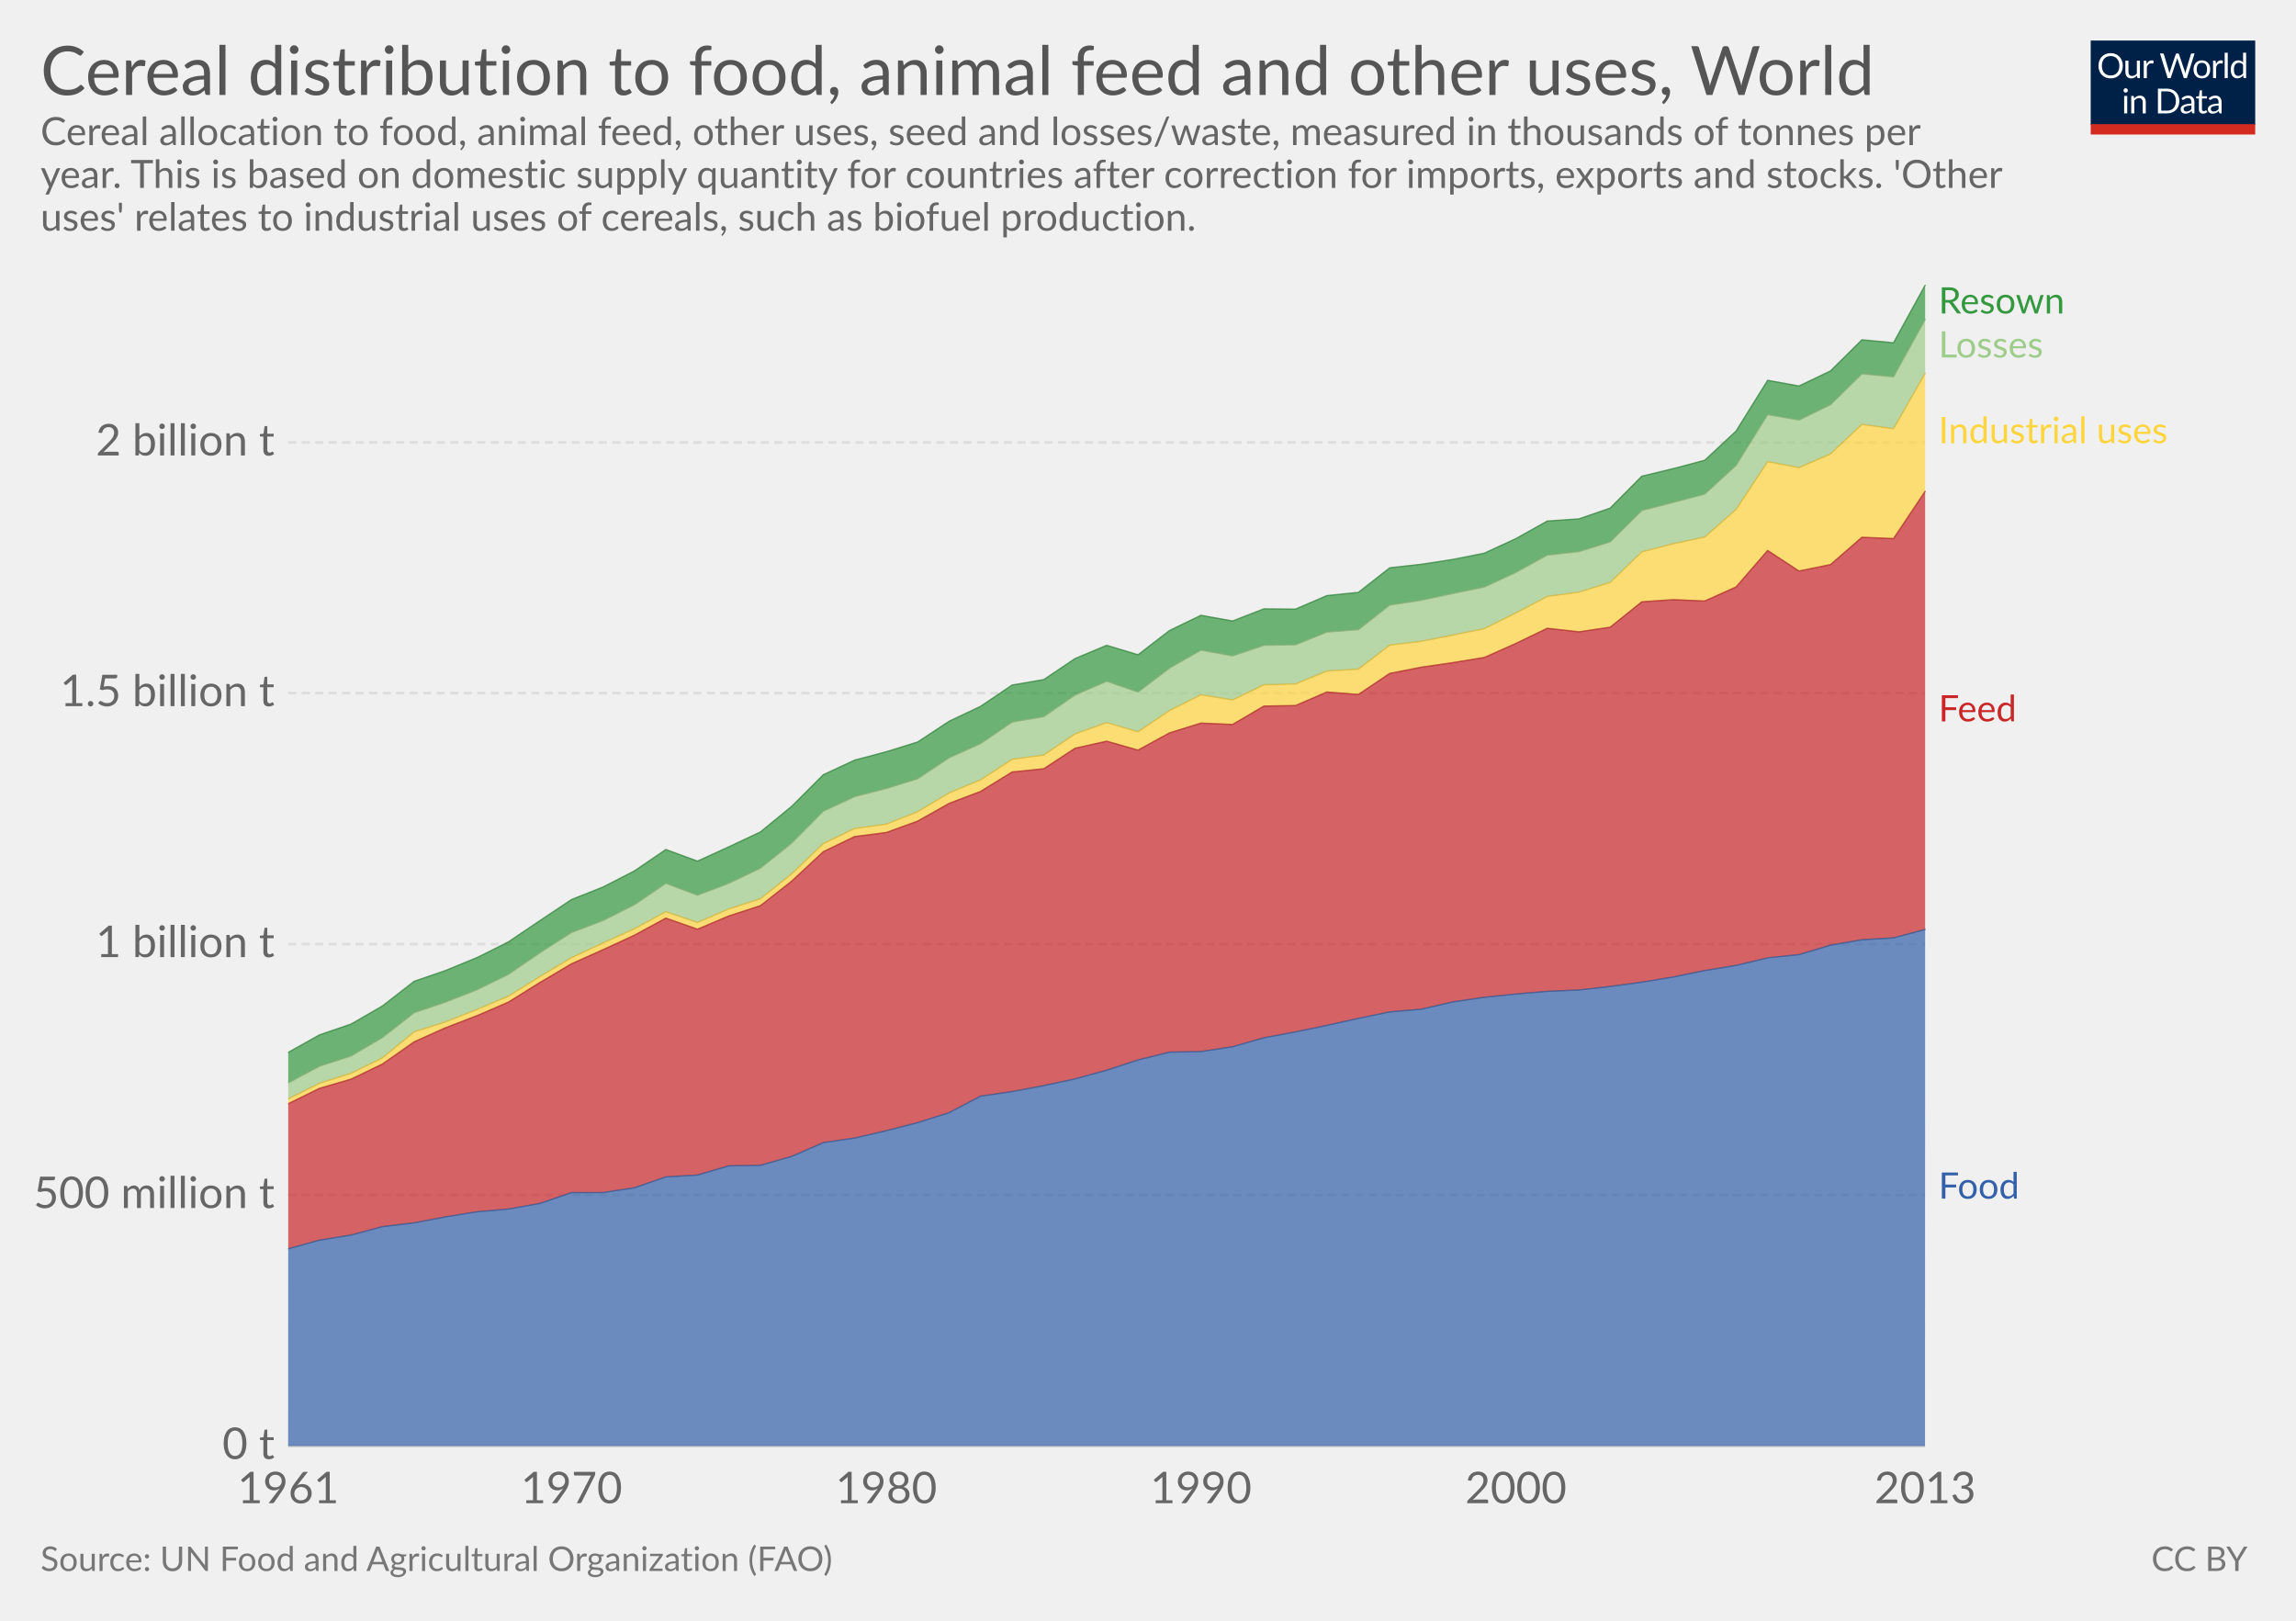
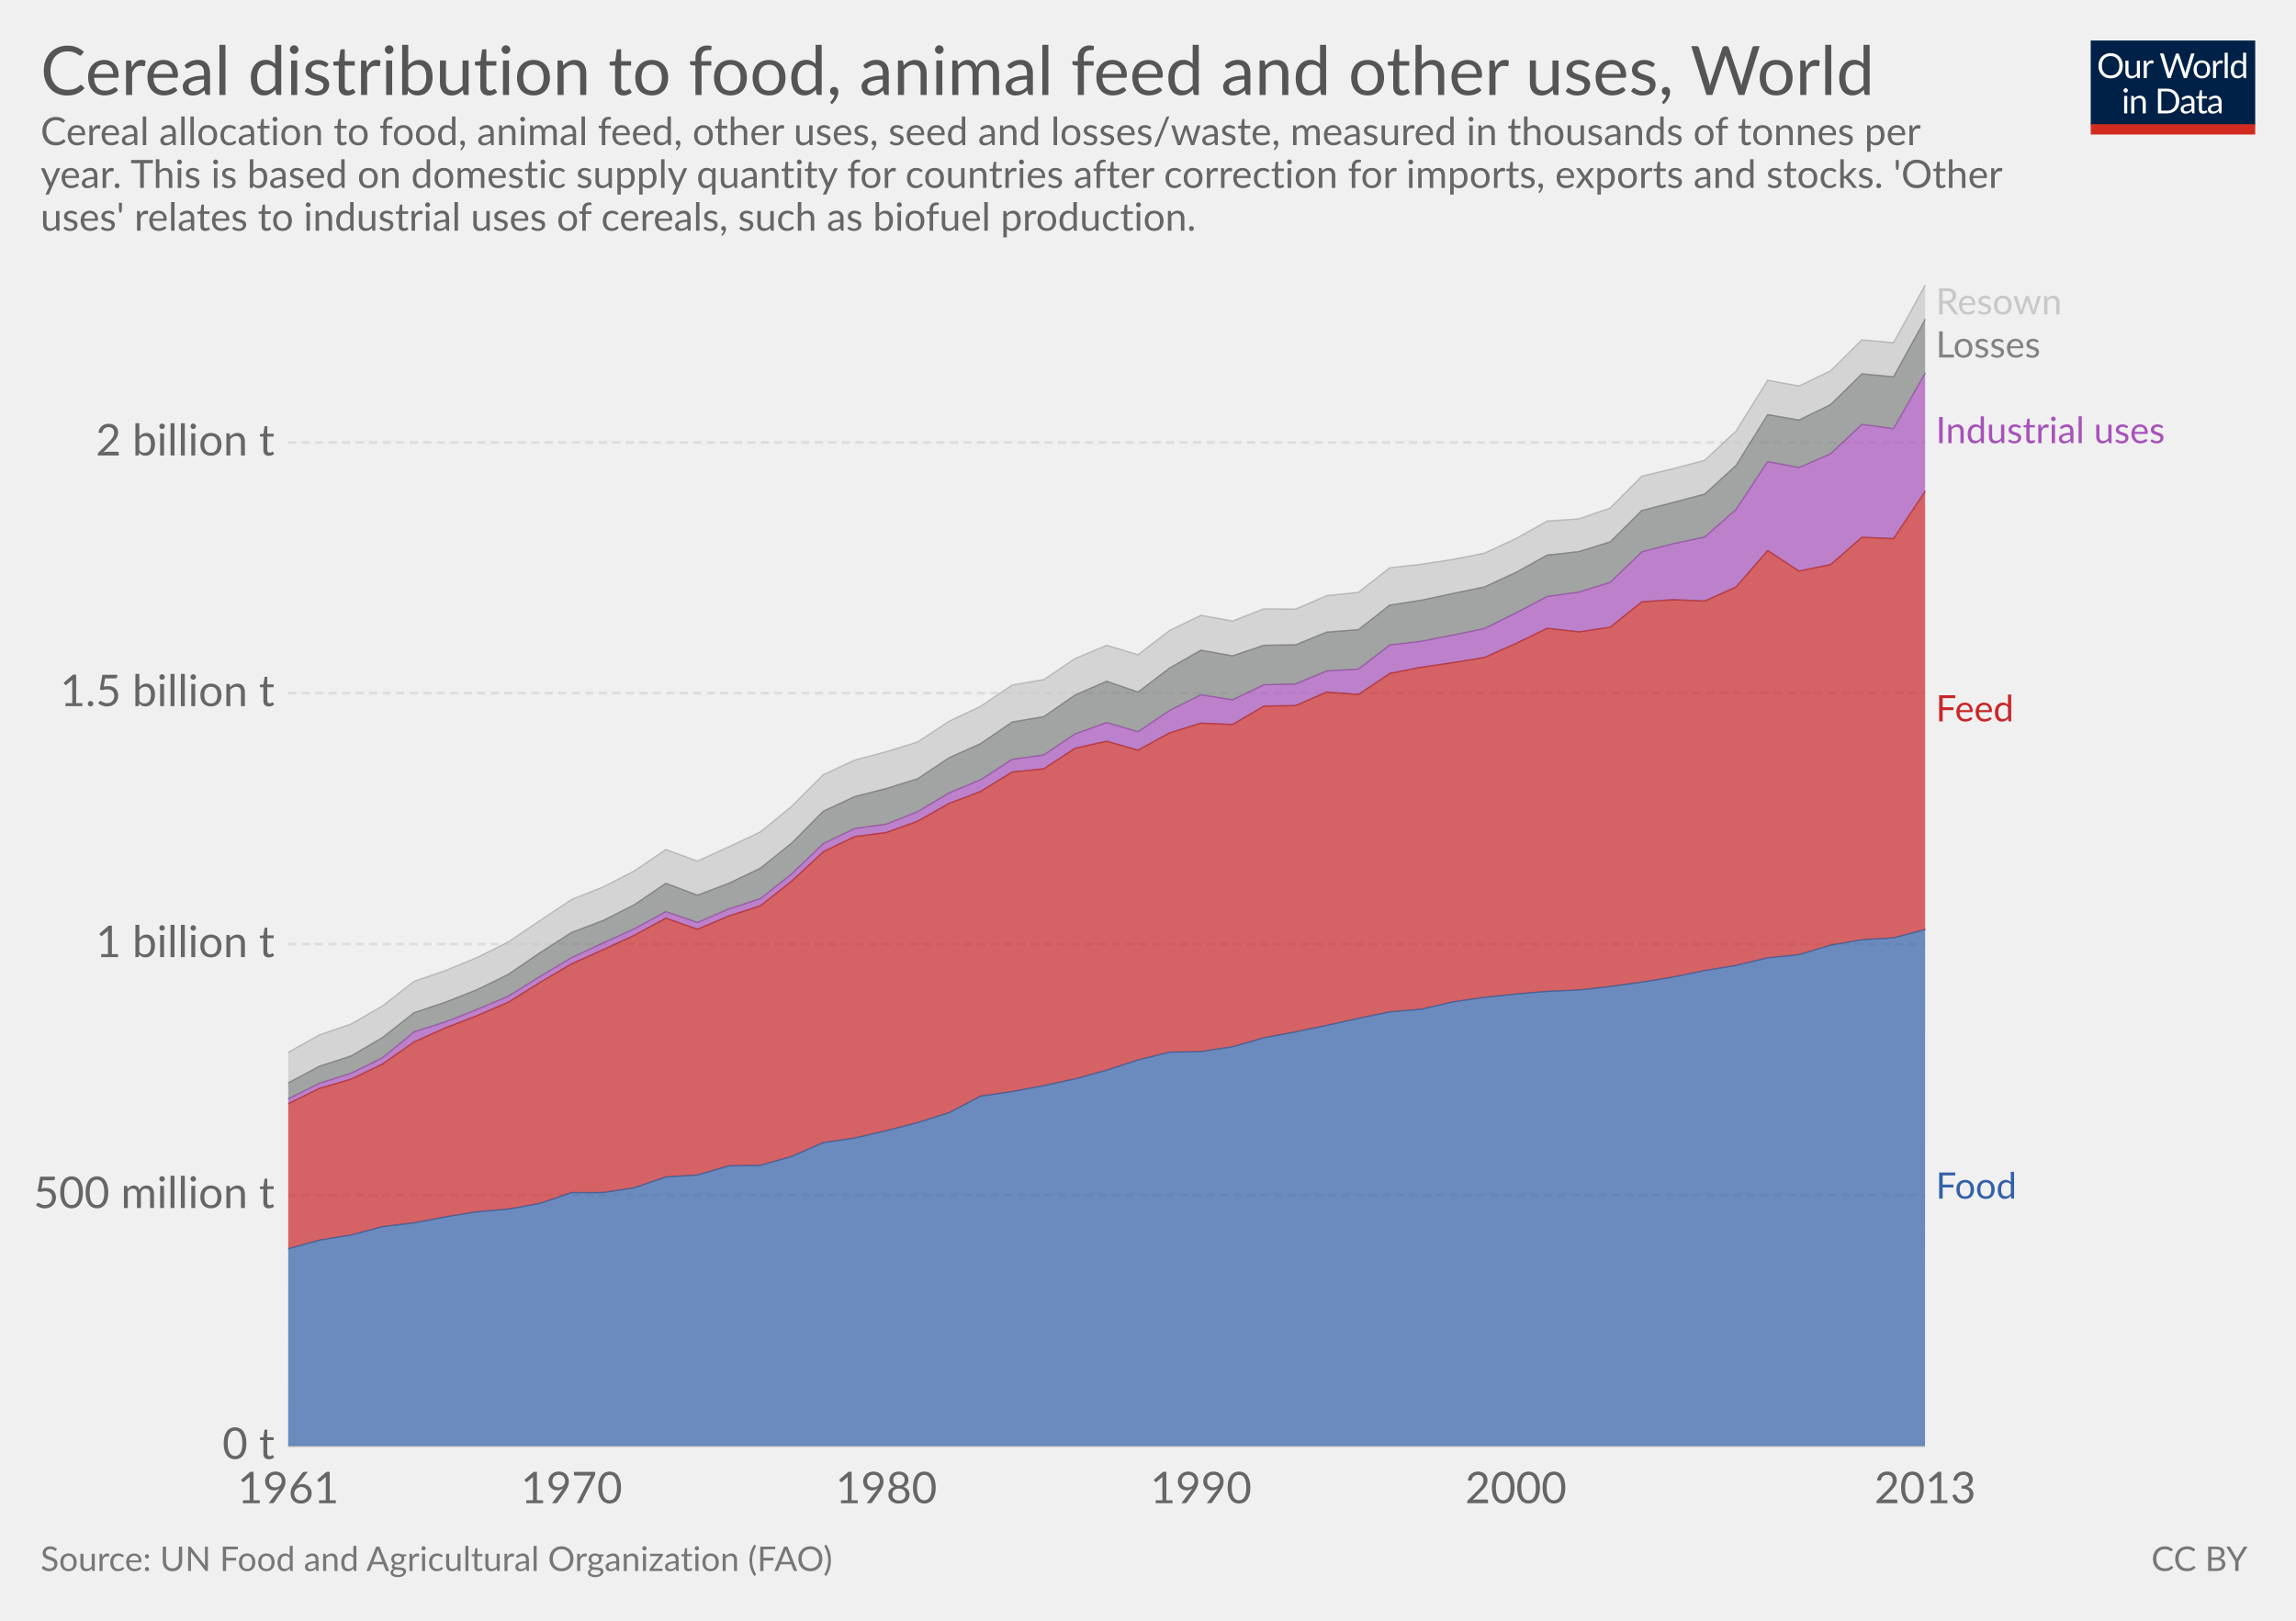
<svg xmlns="http://www.w3.org/2000/svg" version="1.1" style="font-family:Lato, 'Helvetica Neue', Helvetica, Arial, sans-serif;font-size:18px;background-color:white;text-rendering:optimizeLegibility;-webkit-font-smoothing:antialiased" width="850" height="600">
  <g class="HeaderView">
    <g transform="translate(774, 15) scale(0.29)">
      <svg width="210" height="120" viewBox="0 0 210 120" fill="none">
        <g clip-path="url(#clip0)">
          <path d="M0 0H210V107.89H0V0Z" fill="#002147" />
          <path d="M40.979 32.248C40.979 34.609 40.605 36.78 39.857 38.76C39.109 40.725 38.053 42.419 36.689 43.842C35.325 45.265 33.682 46.372 31.761 47.164C29.854 47.941 27.742 48.33 25.425 48.33C23.107 48.33 20.995 47.941 19.089 47.164C17.182 46.372 15.547 45.265 14.183 43.842C12.819 42.419 11.763 40.725 11.015 38.76C10.267 36.78 9.893 34.609 9.893 32.248C9.893 29.887 10.267 27.723 11.015 25.758C11.763 23.778 12.819 22.077 14.183 20.654C15.547 19.217 17.182 18.102 19.089 17.31C20.995 16.518 23.107 16.122 25.425 16.122C27.742 16.122 29.854 16.518 31.761 17.31C33.682 18.102 35.325 19.217 36.689 20.654C38.053 22.077 39.109 23.778 39.857 25.758C40.605 27.723 40.979 29.887 40.979 32.248ZM36.601 32.248C36.601 30.312 36.337 28.574 35.809 27.034C35.281 25.494 34.533 24.196 33.565 23.14C32.597 22.069 31.423 21.248 30.045 20.676C28.666 20.104 27.126 19.818 25.425 19.818C23.738 19.818 22.205 20.104 20.827 20.676C19.448 21.248 18.267 22.069 17.285 23.14C16.317 24.196 15.569 25.494 15.041 27.034C14.513 28.574 14.249 30.312 14.249 32.248C14.249 34.184 14.513 35.922 15.041 37.462C15.569 38.987 16.317 40.285 17.285 41.356C18.267 42.412 19.448 43.226 20.827 43.798C22.205 44.355 23.738 44.634 25.425 44.634C27.126 44.634 28.666 44.355 30.045 43.798C31.423 43.226 32.597 42.412 33.565 41.356C34.533 40.285 35.281 38.987 35.809 37.462C36.337 35.922 36.601 34.184 36.601 32.248ZM62.823 25.714V48H60.491C59.934 48 59.582 47.729 59.435 47.186L59.127 44.788C58.159 45.859 57.074 46.724 55.871 47.384C54.669 48.029 53.29 48.352 51.735 48.352C50.518 48.352 49.44 48.154 48.501 47.758C47.577 47.347 46.8 46.775 46.169 46.042C45.539 45.309 45.062 44.421 44.739 43.38C44.431 42.339 44.277 41.187 44.277 39.926V25.714H48.193V39.926C48.193 41.613 48.575 42.918 49.337 43.842C50.115 44.766 51.295 45.228 52.879 45.228C54.038 45.228 55.116 44.957 56.113 44.414C57.125 43.857 58.057 43.094 58.907 42.126V25.714H62.823ZM71.43 30.18C72.135 28.655 73 27.467 74.027 26.616C75.053 25.751 76.307 25.318 77.789 25.318C78.258 25.318 78.705 25.369 79.131 25.472C79.571 25.575 79.959 25.736 80.297 25.956L80.011 28.882C79.923 29.249 79.703 29.432 79.351 29.432C79.145 29.432 78.845 29.388 78.449 29.3C78.053 29.212 77.605 29.168 77.107 29.168C76.403 29.168 75.772 29.271 75.215 29.476C74.672 29.681 74.181 29.989 73.741 30.4C73.315 30.796 72.927 31.295 72.575 31.896C72.237 32.483 71.929 33.157 71.651 33.92V48H67.713V25.714H69.957C70.382 25.714 70.675 25.795 70.837 25.956C70.998 26.117 71.108 26.396 71.167 26.792L71.43 30.18ZM132.589 16.474L122.755 48H118.927L110.941 23.954C110.867 23.719 110.794 23.47 110.721 23.206C110.662 22.942 110.596 22.663 110.523 22.37C110.449 22.663 110.376 22.942 110.303 23.206C110.23 23.47 110.156 23.719 110.083 23.954L102.053 48H98.225L88.391 16.474H91.933C92.314 16.474 92.629 16.569 92.879 16.76C93.143 16.951 93.311 17.193 93.385 17.486L99.897 39.398C99.999 39.794 100.095 40.219 100.183 40.674C100.285 41.129 100.381 41.613 100.469 42.126C100.571 41.613 100.674 41.129 100.777 40.674C100.894 40.205 101.019 39.779 101.151 39.398L108.565 17.486C108.653 17.237 108.821 17.009 109.071 16.804C109.335 16.584 109.65 16.474 110.017 16.474H111.249C111.63 16.474 111.938 16.569 112.173 16.76C112.407 16.951 112.583 17.193 112.701 17.486L120.093 39.398C120.225 39.779 120.342 40.19 120.445 40.63C120.562 41.07 120.672 41.532 120.775 42.016C120.848 41.532 120.929 41.07 121.017 40.63C121.105 40.19 121.2 39.779 121.303 39.398L127.837 17.486C127.91 17.222 128.072 16.987 128.321 16.782C128.585 16.577 128.9 16.474 129.267 16.474H132.589ZM141.94 25.362C143.568 25.362 145.034 25.633 146.34 26.176C147.645 26.719 148.76 27.489 149.684 28.486C150.608 29.483 151.312 30.693 151.796 32.116C152.294 33.524 152.544 35.101 152.544 36.846C152.544 38.606 152.294 40.19 151.796 41.598C151.312 43.006 150.608 44.209 149.684 45.206C148.76 46.203 147.645 46.973 146.34 47.516C145.034 48.044 143.568 48.308 141.94 48.308C140.297 48.308 138.816 48.044 137.496 47.516C136.19 46.973 135.076 46.203 134.152 45.206C133.228 44.209 132.516 43.006 132.018 41.598C131.534 40.19 131.292 38.606 131.292 36.846C131.292 35.101 131.534 33.524 132.018 32.116C132.516 30.693 133.228 29.483 134.152 28.486C135.076 27.489 136.19 26.719 137.496 26.176C138.816 25.633 140.297 25.362 141.94 25.362ZM141.94 45.25C144.14 45.25 145.782 44.517 146.868 43.05C147.953 41.569 148.496 39.508 148.496 36.868C148.496 34.213 147.953 32.145 146.868 30.664C145.782 29.183 144.14 28.442 141.94 28.442C140.825 28.442 139.85 28.633 139.014 29.014C138.192 29.395 137.503 29.945 136.946 30.664C136.403 31.383 135.992 32.27 135.714 33.326C135.45 34.367 135.318 35.548 135.318 36.868C135.318 39.508 135.86 41.569 136.946 43.05C138.046 44.517 139.71 45.25 141.94 45.25ZM159.908 30.18C160.612 28.655 161.478 27.467 162.504 26.616C163.531 25.751 164.785 25.318 166.266 25.318C166.736 25.318 167.183 25.369 167.608 25.472C168.048 25.575 168.437 25.736 168.774 25.956L168.488 28.882C168.4 29.249 168.18 29.432 167.828 29.432C167.623 29.432 167.322 29.388 166.926 29.3C166.53 29.212 166.083 29.168 165.584 29.168C164.88 29.168 164.25 29.271 163.692 29.476C163.15 29.681 162.658 29.989 162.218 30.4C161.793 30.796 161.404 31.295 161.052 31.896C160.715 32.483 160.407 33.157 160.128 33.92V48H156.19V25.714H158.434C158.86 25.714 159.153 25.795 159.314 25.956C159.476 26.117 159.586 26.396 159.644 26.792L159.908 30.18ZM174.946 15.594V48H171.03V15.594H174.946ZM194.496 31.016C193.763 30.033 192.971 29.351 192.12 28.97C191.269 28.574 190.316 28.376 189.26 28.376C187.192 28.376 185.601 29.117 184.486 30.598C183.371 32.079 182.814 34.191 182.814 36.934C182.814 38.386 182.939 39.633 183.188 40.674C183.437 41.701 183.804 42.551 184.288 43.226C184.772 43.886 185.366 44.37 186.07 44.678C186.774 44.986 187.573 45.14 188.468 45.14C189.759 45.14 190.881 44.847 191.834 44.26C192.802 43.673 193.689 42.845 194.496 41.774V31.016ZM198.412 15.594V48H196.08C195.523 48 195.171 47.729 195.024 47.186L194.672 44.48C193.719 45.624 192.633 46.548 191.416 47.252C190.199 47.956 188.791 48.308 187.192 48.308C185.916 48.308 184.757 48.066 183.716 47.582C182.675 47.083 181.787 46.357 181.054 45.404C180.321 44.451 179.756 43.263 179.36 41.84C178.964 40.417 178.766 38.782 178.766 36.934C178.766 35.291 178.986 33.766 179.426 32.358C179.866 30.935 180.497 29.703 181.318 28.662C182.139 27.621 183.144 26.807 184.332 26.22C185.535 25.619 186.884 25.318 188.38 25.318C189.744 25.318 190.91 25.553 191.878 26.022C192.861 26.477 193.733 27.115 194.496 27.936V15.594H198.412ZM46.614 70.714V93H42.698V70.714H46.614ZM47.45 63.718C47.45 64.099 47.369 64.459 47.208 64.796C47.061 65.119 46.856 65.412 46.592 65.676C46.343 65.925 46.042 66.123 45.69 66.27C45.352 66.417 44.993 66.49 44.612 66.49C44.23 66.49 43.871 66.417 43.534 66.27C43.211 66.123 42.925 65.925 42.676 65.676C42.426 65.412 42.228 65.119 42.082 64.796C41.935 64.459 41.862 64.099 41.862 63.718C41.862 63.337 41.935 62.977 42.082 62.64C42.228 62.288 42.426 61.987 42.676 61.738C42.925 61.474 43.211 61.269 43.534 61.122C43.871 60.975 44.23 60.902 44.612 60.902C44.993 60.902 45.352 60.975 45.69 61.122C46.042 61.269 46.343 61.474 46.592 61.738C46.856 61.987 47.061 62.288 47.208 62.64C47.369 62.977 47.45 63.337 47.45 63.718ZM55.424 73.948C55.908 73.405 56.422 72.914 56.964 72.474C57.507 72.034 58.079 71.66 58.68 71.352C59.296 71.029 59.941 70.787 60.616 70.626C61.306 70.45 62.046 70.362 62.838 70.362C64.055 70.362 65.126 70.567 66.05 70.978C66.989 71.374 67.766 71.946 68.382 72.694C69.013 73.427 69.49 74.315 69.812 75.356C70.135 76.397 70.296 77.549 70.296 78.81V93H66.358V78.81C66.358 77.123 65.969 75.818 65.192 74.894C64.43 73.955 63.264 73.486 61.694 73.486C60.535 73.486 59.45 73.765 58.438 74.322C57.441 74.879 56.517 75.635 55.666 76.588V93H51.728V70.714H54.082C54.639 70.714 54.984 70.985 55.116 71.528L55.424 73.948ZM113.129 77.248C113.129 79.609 112.755 81.758 112.007 83.694C111.259 85.63 110.203 87.287 108.839 88.666C107.475 90.045 105.832 91.115 103.911 91.878C102.004 92.626 99.892 93 97.575 93H85.805V61.474H97.575C99.892 61.474 102.004 61.855 103.911 62.618C105.832 63.366 107.475 64.437 108.839 65.83C110.203 67.209 111.259 68.866 112.007 70.802C112.755 72.738 113.129 74.887 113.129 77.248ZM108.751 77.248C108.751 75.312 108.487 73.581 107.959 72.056C107.431 70.531 106.683 69.24 105.715 68.184C104.747 67.128 103.574 66.321 102.195 65.764C100.816 65.207 99.276 64.928 97.575 64.928H90.073V89.546H97.575C99.276 89.546 100.816 89.267 102.195 88.71C103.574 88.153 104.747 87.353 105.715 86.312C106.683 85.256 107.431 83.965 107.959 82.44C108.487 80.915 108.751 79.184 108.751 77.248ZM128.553 82.968C126.749 83.027 125.209 83.173 123.933 83.408C122.672 83.628 121.638 83.921 120.831 84.288C120.039 84.655 119.46 85.087 119.093 85.586C118.741 86.085 118.565 86.642 118.565 87.258C118.565 87.845 118.661 88.351 118.851 88.776C119.042 89.201 119.299 89.553 119.621 89.832C119.959 90.096 120.347 90.294 120.787 90.426C121.242 90.543 121.726 90.602 122.239 90.602C122.929 90.602 123.559 90.536 124.131 90.404C124.703 90.257 125.239 90.052 125.737 89.788C126.251 89.524 126.735 89.209 127.189 88.842C127.659 88.475 128.113 88.057 128.553 87.588V82.968ZM115.903 73.86C117.135 72.672 118.463 71.785 119.885 71.198C121.308 70.611 122.885 70.318 124.615 70.318C125.862 70.318 126.969 70.523 127.937 70.934C128.905 71.345 129.719 71.917 130.379 72.65C131.039 73.383 131.538 74.271 131.875 75.312C132.213 76.353 132.381 77.497 132.381 78.744V93H130.643C130.262 93 129.969 92.941 129.763 92.824C129.558 92.692 129.397 92.443 129.279 92.076L128.839 89.964C128.253 90.507 127.681 90.991 127.123 91.416C126.566 91.827 125.979 92.179 125.363 92.472C124.747 92.751 124.087 92.963 123.383 93.11C122.694 93.271 121.924 93.352 121.073 93.352C120.208 93.352 119.394 93.235 118.631 93C117.869 92.751 117.201 92.384 116.629 91.9C116.072 91.416 115.625 90.807 115.287 90.074C114.965 89.326 114.803 88.446 114.803 87.434C114.803 86.554 115.045 85.711 115.529 84.904C116.013 84.083 116.798 83.357 117.883 82.726C118.969 82.095 120.384 81.582 122.129 81.186C123.875 80.775 126.016 80.541 128.553 80.482V78.744C128.553 77.013 128.179 75.708 127.431 74.828C126.683 73.933 125.591 73.486 124.153 73.486C123.185 73.486 122.371 73.611 121.711 73.86C121.066 74.095 120.501 74.366 120.017 74.674C119.548 74.967 119.137 75.239 118.785 75.488C118.448 75.723 118.111 75.84 117.773 75.84C117.509 75.84 117.282 75.774 117.091 75.642C116.901 75.495 116.739 75.319 116.607 75.114L115.903 73.86ZM143.568 93.352C141.808 93.352 140.451 92.861 139.498 91.878C138.559 90.895 138.09 89.48 138.09 87.632V73.992H135.406C135.171 73.992 134.973 73.926 134.812 73.794C134.65 73.647 134.57 73.427 134.57 73.134V71.572L138.222 71.11L139.124 64.224C139.168 64.004 139.263 63.828 139.41 63.696C139.571 63.549 139.776 63.476 140.026 63.476H142.006V71.154H148.452V73.992H142.006V87.368C142.006 88.307 142.233 89.003 142.688 89.458C143.142 89.913 143.729 90.14 144.448 90.14C144.858 90.14 145.21 90.089 145.504 89.986C145.812 89.869 146.076 89.744 146.296 89.612C146.516 89.48 146.699 89.363 146.846 89.26C147.007 89.143 147.146 89.084 147.264 89.084C147.469 89.084 147.652 89.209 147.814 89.458L148.958 91.328C148.283 91.959 147.469 92.457 146.516 92.824C145.562 93.176 144.58 93.352 143.568 93.352ZM163.253 82.968C161.449 83.027 159.909 83.173 158.633 83.408C157.372 83.628 156.338 83.921 155.531 84.288C154.739 84.655 154.16 85.087 153.793 85.586C153.441 86.085 153.265 86.642 153.265 87.258C153.265 87.845 153.36 88.351 153.551 88.776C153.742 89.201 153.998 89.553 154.321 89.832C154.658 90.096 155.047 90.294 155.487 90.426C155.942 90.543 156.426 90.602 156.939 90.602C157.628 90.602 158.259 90.536 158.831 90.404C159.403 90.257 159.938 90.052 160.437 89.788C160.95 89.524 161.434 89.209 161.889 88.842C162.358 88.475 162.813 88.057 163.253 87.588V82.968ZM150.603 73.86C151.835 72.672 153.162 71.785 154.585 71.198C156.008 70.611 157.584 70.318 159.315 70.318C160.562 70.318 161.669 70.523 162.637 70.934C163.605 71.345 164.419 71.917 165.079 72.65C165.739 73.383 166.238 74.271 166.575 75.312C166.912 76.353 167.081 77.497 167.081 78.744V93H165.343C164.962 93 164.668 92.941 164.463 92.824C164.258 92.692 164.096 92.443 163.979 92.076L163.539 89.964C162.952 90.507 162.38 90.991 161.823 91.416C161.266 91.827 160.679 92.179 160.063 92.472C159.447 92.751 158.787 92.963 158.083 93.11C157.394 93.271 156.624 93.352 155.773 93.352C154.908 93.352 154.094 93.235 153.331 93C152.568 92.751 151.901 92.384 151.329 91.9C150.772 91.416 150.324 90.807 149.987 90.074C149.664 89.326 149.503 88.446 149.503 87.434C149.503 86.554 149.745 85.711 150.229 84.904C150.713 84.083 151.498 83.357 152.583 82.726C153.668 82.095 155.084 81.582 156.829 81.186C158.574 80.775 160.716 80.541 163.253 80.482V78.744C163.253 77.013 162.879 75.708 162.131 74.828C161.383 73.933 160.29 73.486 158.853 73.486C157.885 73.486 157.071 73.611 156.411 73.86C155.766 74.095 155.201 74.366 154.717 74.674C154.248 74.967 153.837 75.239 153.485 75.488C153.148 75.723 152.81 75.84 152.473 75.84C152.209 75.84 151.982 75.774 151.791 75.642C151.6 75.495 151.439 75.319 151.307 75.114L150.603 73.86Z" fill="white" />
          <rect y="106.789" width="210" height="13.211" fill="#D42B21" />
        </g>
        <defs>
          <clipPath id="clip0">
            <rect width="210" height="120" fill="white" />
          </clipPath>
        </defs>
      </svg>
    </g>
    <a href="https://ourworldindata.org/grapher/cereal-distribution-to-uses" target="_blank">
      <text font-size="25.20" x="15.0" y="35.2" fill="#555">
        <tspan x="15" y="35.16">Cereal distribution to food, animal feed and other uses, World</tspan>
      </text>
    </a>
    <text font-size="14.40" x="15.0" y="53.7" fill="#666">
      <tspan x="15" y="53.72">Cereal allocation to food, animal feed, other uses, seed and losses/waste, measured in thousands of tonnes per</tspan>
      <tspan x="15" y="69.56">year. This is based on domestic supply quantity for countries after correction for imports, exports and stocks. 'Other</tspan>
      <tspan x="15" y="85.4">uses' relates to industrial uses of cereals, such as biofuel production.</tspan>
    </text>
  </g>
  <g class="StackedArea">
    <defs>
-       <clipPath id="boundsClip-589">
+       <clipPath id="boundsClip-1">
        <rect x="106.67" y="0" width="820" height="901.8" />
      </clipPath>
    </defs>
    <g class="AxisBoxView">
      <g class="HorizontalAxis">
        <text x="106.7" y="556.5" fill="#666" text-anchor="middle" font-size="16.2">1961</text>
        <text x="211.6" y="556.5" fill="#666" text-anchor="middle" font-size="16.2">1970</text>
        <text x="328.1" y="556.5" fill="#666" text-anchor="middle" font-size="16.2">1980</text>
        <text x="444.6" y="556.5" fill="#666" text-anchor="middle" font-size="16.2">1990</text>
        <text x="561.2" y="556.5" fill="#666" text-anchor="middle" font-size="16.2">2000</text>
        <text x="712.7" y="556.5" fill="#666" text-anchor="middle" font-size="16.2">2013</text>
      </g>
      <g class="VerticalAxis">
        <text x="101.67" y="535.3" fill="#666" dominant-baseline="middle" text-anchor="end" font-size="16.2">0 t</text>
        <text x="101.67" y="442.4" fill="#666" dominant-baseline="middle" text-anchor="end" font-size="16.2">500 million t</text>
        <text x="101.67" y="349.5" fill="#666" dominant-baseline="middle" text-anchor="end" font-size="16.2">1 billion t</text>
        <text x="101.67" y="256.6" fill="#666" dominant-baseline="middle" text-anchor="end" font-size="16.2">1.5 billion t</text>
        <text x="101.67" y="163.8" fill="#666" dominant-baseline="middle" text-anchor="end" font-size="16.2">2 billion t</text>
      </g>
      <g class="AxisGridLines">
        <line x1="106.67" y1="535.3" x2="712.65" y2="535.3" stroke="#ccc" />
        <line x1="106.67" y1="442.4" x2="712.65" y2="442.4" stroke="#ddd" stroke-dasharray="3,2" />
        <line x1="106.67" y1="349.5" x2="712.65" y2="349.5" stroke="#ddd" stroke-dasharray="3,2" />
        <line x1="106.67" y1="256.6" x2="712.65" y2="256.6" stroke="#ddd" stroke-dasharray="3,2" />
        <line x1="106.67" y1="163.8" x2="712.65" y2="163.8" stroke="#ddd" stroke-dasharray="3,2" />
      </g>
    </g>
-     <g clip-path="url(#boundsClip-589)">
-       <g class="HeightedLegend">
+     <g clip-path="url(#boundsClip-1)">
+       <g class="HeightedLegend" style="cursor:default">
        <g class="legendMark">
-           <rect x="712.655" y="105.25" width="83.87" height="13.5" fill="#fff" opacity="0" />
-           <text font-size="13.50" x="717.7" y="116.0" fill="#34983f">
-             <tspan x="717.655" y="116.05">Resown</tspan>
+           <rect x="712.655" y="105.6" width="83.87" height="13.5" fill="#fff" opacity="0" />
+           <text font-size="13.50" x="716.7" y="116.4" fill="#c8c8c8">
+             <tspan x="716.655" y="116.4">Resown</tspan>
          </text>
        </g>
        <g class="legendMark">
          <rect x="712.655" y="121.55" width="77.93" height="13.5" fill="#fff" opacity="0" />
-           <text font-size="13.50" x="717.7" y="132.4" fill="#9ecc8a">
-             <tspan x="717.655" y="132.35">Losses</tspan>
+           <text font-size="13.50" x="716.7" y="132.4" fill="#818282">
+             <tspan x="716.655" y="132.35">Losses</tspan>
          </text>
        </g>
        <g class="legendMark">
          <rect x="712.655" y="153.25" width="122.345" height="13.5" fill="#fff" opacity="0" />
-           <text font-size="13.50" x="717.7" y="164.1" fill="#ffd53e">
-             <tspan x="717.655" y="164.05">Industrial uses</tspan>
+           <text font-size="13.50" x="716.7" y="164.1" fill="#a652ba">
+             <tspan x="716.655" y="164.05">Industrial uses</tspan>
          </text>
        </g>
        <g class="legendMark">
          <rect x="712.655" y="256.25" width="65.915" height="13.5" fill="#fff" opacity="0" />
-           <text font-size="13.50" x="717.7" y="267.1" fill="#ca2628">
-             <tspan x="717.655" y="267.05">Feed</tspan>
+           <text font-size="13.50" x="716.7" y="267.1" fill="#ca2628">
+             <tspan x="716.655" y="267.05">Feed</tspan>
          </text>
        </g>
        <g class="legendMark">
          <rect x="712.655" y="432.95" width="65.915" height="13.5" fill="#fff" opacity="0" />
-           <text font-size="13.50" x="717.7" y="443.8" fill="#3360a9">
-             <tspan x="717.655" y="443.75">Food</tspan>
+           <text font-size="13.50" x="716.7" y="443.8" fill="#3360a9">
+             <tspan x="716.655" y="443.75">Food</tspan>
          </text>
        </g>
      </g>
      <g class="Areas">
        <rect x="106.67" y="105.6" width="605.985" height="429.7" opacity="0" fill="rgba(255,255,255,0)" />
        <path class="World_4-area" stroke-linecap="round" d="M106.7 462.3L118.3 459.1L130 457.2L141.6 454.1L153.3 452.7L164.9 450.5L176.6 448.6L188.2 447.6L199.9 445.5L211.6 441.5L223.2 441.5L234.9 439.7L246.5 435.7L258.2 435L269.8 431.6L281.5 431.4L293.1 428.1L304.8 423L316.4 421.3L328.1 418.6L339.7 415.6L351.4 411.9L363 405.8L374.7 404.1L386.4 401.9L398 399.4L409.7 396.2L421.3 392.4L433 389.5L444.6 389.3L456.3 387.5L467.9 384.2L479.6 382L491.2 379.6L502.9 377L514.5 374.6L526.2 373.6L537.9 370.9L549.5 369.2L561.2 368L572.8 367L584.5 366.5L596.1 365.2L607.8 363.6L619.4 361.7L631.1 359.3L642.7 357.4L654.4 354.6L666 353.4L677.7 349.9L689.3 347.9L701 347.2L712.7 344.1L712.655 535.3L106.67 535.3" fill="#3360a9" fill-opacity="0.7" />
        <path class="World_3-area" stroke-linecap="round" d="M106.7 408.6L118.3 402.9L130 399.5L141.6 393.9L153.3 385.7L164.9 380.5L176.6 376L188.2 371L199.9 363.7L211.6 356.8L223.2 351.6L234.9 346.2L246.5 339.9L258.2 344L269.8 339.1L281.5 335.3L293.1 326.2L304.8 315.3L316.4 309.7L328.1 308.2L339.7 304L351.4 297.4L363 293L374.7 285.8L386.4 284.6L398 277L409.7 274.4L421.3 277.7L433 271.3L444.6 267.7L456.3 268.2L467.9 261.4L479.6 261.2L491.2 256.2L502.9 257.1L514.5 249.3L526.2 247L537.9 245.3L549.5 243.4L561.2 238.2L572.8 232.6L584.5 233.9L596.1 232.2L607.8 222.8L619.4 222L631.1 222.5L642.7 217.3L654.4 203.8L666 211.4L677.7 209L689.3 198.9L701 199.4L712.7 181.9L712.7 344.1L701 347.2L689.3 347.9L677.7 349.9L666 353.4L654.4 354.6L642.7 357.4L631.1 359.3L619.4 361.7L607.8 363.6L596.1 365.2L584.5 366.5L572.8 367L561.2 368L549.5 369.2L537.9 370.9L526.2 373.6L514.5 374.6L502.9 377L491.2 379.6L479.6 382L467.9 384.2L456.3 387.5L444.6 389.3L433 389.5L421.3 392.4L409.7 396.2L398 399.4L386.4 401.9L374.7 404.1L363 405.8L351.4 411.9L339.7 415.6L328.1 418.6L316.4 421.3L304.8 423L293.1 428.1L281.5 431.4L269.8 431.6L258.2 435L246.5 435.7L234.9 439.7L223.2 441.5L211.6 441.5L199.9 445.5L188.2 447.6L176.6 448.6L164.9 450.5L153.3 452.7L141.6 454.1L130 457.2L118.3 459.1L106.7 462.3" fill="#ca2628" fill-opacity="0.7" />
-         <path class="World_2-area" stroke-linecap="round" d="M106.7 406.8L118.3 401L130 397.3L141.6 391.6L153.3 382L164.9 378.3L176.6 373.7L188.2 368.8L199.9 361.5L211.6 354.5L223.2 349.1L234.9 343.8L246.5 337.5L258.2 341.5L269.8 336.5L281.5 332.7L293.1 323.5L304.8 312.3L316.4 306.7L328.1 305.1L339.7 300.5L351.4 293.5L363 288.7L374.7 281.1L386.4 279.5L398 271.7L409.7 267.5L421.3 270.9L433 263L444.6 257.2L456.3 259.1L467.9 253.5L479.6 253.2L491.2 248.4L502.9 247.7L514.5 238.8L526.2 237.4L537.9 235.1L549.5 232.7L561.2 226.9L572.8 220.8L584.5 219.2L596.1 215.6L607.8 204.3L619.4 201.3L631.1 198.8L642.7 188.6L654.4 170.9L666 173.1L677.7 168L689.3 157.1L701 158.7L712.7 138.2L712.7 181.9L701 199.4L689.3 198.9L677.7 209L666 211.4L654.4 203.8L642.7 217.3L631.1 222.5L619.4 222L607.8 222.8L596.1 232.2L584.5 233.9L572.8 232.6L561.2 238.2L549.5 243.4L537.9 245.3L526.2 247L514.5 249.3L502.9 257.1L491.2 256.2L479.6 261.2L467.9 261.4L456.3 268.2L444.6 267.7L433 271.3L421.3 277.7L409.7 274.4L398 277L386.4 284.6L374.7 285.8L363 293L351.4 297.4L339.7 304L328.1 308.2L316.4 309.7L304.8 315.3L293.1 326.2L281.5 335.3L269.8 339.1L258.2 344L246.5 339.9L234.9 346.2L223.2 351.6L211.6 356.8L199.9 363.7L188.2 371L176.6 376L164.9 380.5L153.3 385.7L141.6 393.9L130 399.5L118.3 402.9L106.7 408.6" fill="#ffd53e" fill-opacity="0.7" />
-         <path class="World_1-area" stroke-linecap="round" d="M106.7 400.9L118.3 394.7L130 390.9L141.6 384.1L153.3 374.9L164.9 371L176.6 366.4L188.2 360.7L199.9 352.7L211.6 345.2L223.2 340.8L234.9 334.9L246.5 327L258.2 331.4L269.8 327L281.5 321.4L293.1 312.1L304.8 300.3L316.4 294.9L328.1 291.9L339.7 288.3L351.4 280.5L363 275.3L374.7 267.3L386.4 265.3L398 257.3L409.7 252.2L421.3 256.2L433 247.3L444.6 240.7L456.3 242.8L467.9 238.9L479.6 238.7L491.2 234L502.9 233.1L514.5 224L526.2 222.2L537.9 219.7L549.5 217.3L561.2 211.9L572.8 205.5L584.5 204.2L596.1 200.6L607.8 189L619.4 186L631.1 182.9L642.7 172.3L654.4 153.5L666 155.5L677.7 149.8L689.3 138.4L701 139.5L712.7 118.3L712.7 138.2L701 158.7L689.3 157.1L677.7 168L666 173.1L654.4 170.9L642.7 188.6L631.1 198.8L619.4 201.3L607.8 204.3L596.1 215.6L584.5 219.2L572.8 220.8L561.2 226.9L549.5 232.7L537.9 235.1L526.2 237.4L514.5 238.8L502.9 247.7L491.2 248.4L479.6 253.2L467.9 253.5L456.3 259.1L444.6 257.2L433 263L421.3 270.9L409.7 267.5L398 271.7L386.4 279.5L374.7 281.1L363 288.7L351.4 293.5L339.7 300.5L328.1 305.1L316.4 306.7L304.8 312.3L293.1 323.5L281.5 332.7L269.8 336.5L258.2 341.5L246.5 337.5L234.9 343.8L223.2 349.1L211.6 354.5L199.9 361.5L188.2 368.8L176.6 373.7L164.9 378.3L153.3 382L141.6 391.6L130 397.3L118.3 401L106.7 406.8" fill="#9ecc8a" fill-opacity="0.7" />
-         <path class="World_0-area" stroke-linecap="round" d="M106.7 389.6L118.3 383.1L130 379.1L141.6 372.4L153.3 363.3L164.9 359.3L176.6 354.5L188.2 348.7L199.9 340.8L211.6 333L223.2 328.4L234.9 322.4L246.5 314.5L258.2 318.8L269.8 313.5L281.5 308L293.1 298.5L304.8 286.8L316.4 281.4L328.1 278.3L339.7 274.7L351.4 267L363 261.5L374.7 253.6L386.4 251.6L398 243.8L409.7 238.9L421.3 242.4L433 233.4L444.6 227.8L456.3 229.9L467.9 225.4L479.6 225.5L491.2 220.5L502.9 219.3L514.5 210.2L526.2 208.9L537.9 207.1L549.5 204.8L561.2 199.4L572.8 192.9L584.5 192.1L596.1 188.1L607.8 176.3L619.4 173.5L631.1 170.4L642.7 159.6L654.4 140.8L666 142.9L677.7 137.3L689.3 125.8L701 126.9L712.7 105.6L712.7 118.3L701 139.5L689.3 138.4L677.7 149.8L666 155.5L654.4 153.5L642.7 172.3L631.1 182.9L619.4 186L607.8 189L596.1 200.6L584.5 204.2L572.8 205.5L561.2 211.9L549.5 217.3L537.9 219.7L526.2 222.2L514.5 224L502.9 233.1L491.2 234L479.6 238.7L467.9 238.9L456.3 242.8L444.6 240.7L433 247.3L421.3 256.2L409.7 252.2L398 257.3L386.4 265.3L374.7 267.3L363 275.3L351.4 280.5L339.7 288.3L328.1 291.9L316.4 294.9L304.8 300.3L293.1 312.1L281.5 321.4L269.8 327L258.2 331.4L246.5 327L234.9 334.9L223.2 340.8L211.6 345.2L199.9 352.7L188.2 360.7L176.6 366.4L164.9 371L153.3 374.9L141.6 384.1L130 390.9L118.3 394.7L106.7 400.9" fill="#34983f" fill-opacity="0.7" />
+         <path class="World_2-area" stroke-linecap="round" d="M106.7 406.8L118.3 401L130 397.3L141.6 391.6L153.3 382L164.9 378.3L176.6 373.7L188.2 368.8L199.9 361.5L211.6 354.5L223.2 349.1L234.9 343.8L246.5 337.5L258.2 341.5L269.8 336.5L281.5 332.7L293.1 323.5L304.8 312.3L316.4 306.7L328.1 305.1L339.7 300.5L351.4 293.5L363 288.7L374.7 281.1L386.4 279.5L398 271.7L409.7 267.5L421.3 270.9L433 263L444.6 257.2L456.3 259.1L467.9 253.5L479.6 253.2L491.2 248.4L502.9 247.7L514.5 238.8L526.2 237.4L537.9 235.1L549.5 232.7L561.2 226.9L572.8 220.8L584.5 219.2L596.1 215.6L607.8 204.3L619.4 201.3L631.1 198.8L642.7 188.6L654.4 170.9L666 173.1L677.7 168L689.3 157.1L701 158.7L712.7 138.2L712.7 181.9L701 199.4L689.3 198.9L677.7 209L666 211.4L654.4 203.8L642.7 217.3L631.1 222.5L619.4 222L607.8 222.8L596.1 232.2L584.5 233.9L572.8 232.6L561.2 238.2L549.5 243.4L537.9 245.3L526.2 247L514.5 249.3L502.9 257.1L491.2 256.2L479.6 261.2L467.9 261.4L456.3 268.2L444.6 267.7L433 271.3L421.3 277.7L409.7 274.4L398 277L386.4 284.6L374.7 285.8L363 293L351.4 297.4L339.7 304L328.1 308.2L316.4 309.7L304.8 315.3L293.1 326.2L281.5 335.3L269.8 339.1L258.2 344L246.5 339.9L234.9 346.2L223.2 351.6L211.6 356.8L199.9 363.7L188.2 371L176.6 376L164.9 380.5L153.3 385.7L141.6 393.9L130 399.5L118.3 402.9L106.7 408.6" fill="#a652ba" fill-opacity="0.7" />
+         <path class="World_1-area" stroke-linecap="round" d="M106.7 400.9L118.3 394.7L130 390.9L141.6 384.1L153.3 374.9L164.9 371L176.6 366.4L188.2 360.7L199.9 352.7L211.6 345.2L223.2 340.8L234.9 334.9L246.5 327L258.2 331.4L269.8 327L281.5 321.4L293.1 312.1L304.8 300.3L316.4 294.9L328.1 291.9L339.7 288.3L351.4 280.5L363 275.3L374.7 267.3L386.4 265.3L398 257.3L409.7 252.2L421.3 256.2L433 247.3L444.6 240.7L456.3 242.8L467.9 238.9L479.6 238.7L491.2 234L502.9 233.1L514.5 224L526.2 222.2L537.9 219.7L549.5 217.3L561.2 211.9L572.8 205.5L584.5 204.2L596.1 200.6L607.8 189L619.4 186L631.1 182.9L642.7 172.3L654.4 153.5L666 155.5L677.7 149.8L689.3 138.4L701 139.5L712.7 118.3L712.7 138.2L701 158.7L689.3 157.1L677.7 168L666 173.1L654.4 170.9L642.7 188.6L631.1 198.8L619.4 201.3L607.8 204.3L596.1 215.6L584.5 219.2L572.8 220.8L561.2 226.9L549.5 232.7L537.9 235.1L526.2 237.4L514.5 238.8L502.9 247.7L491.2 248.4L479.6 253.2L467.9 253.5L456.3 259.1L444.6 257.2L433 263L421.3 270.9L409.7 267.5L398 271.7L386.4 279.5L374.7 281.1L363 288.7L351.4 293.5L339.7 300.5L328.1 305.1L316.4 306.7L304.8 312.3L293.1 323.5L281.5 332.7L269.8 336.5L258.2 341.5L246.5 337.5L234.9 343.8L223.2 349.1L211.6 354.5L199.9 361.5L188.2 368.8L176.6 373.7L164.9 378.3L153.3 382L141.6 391.6L130 397.3L118.3 401L106.7 406.8" fill="#818282" fill-opacity="0.7" />
+         <path class="World_0-area" stroke-linecap="round" d="M106.7 389.6L118.3 383.1L130 379.1L141.6 372.4L153.3 363.3L164.9 359.3L176.6 354.5L188.2 348.7L199.9 340.8L211.6 333L223.2 328.4L234.9 322.4L246.5 314.5L258.2 318.8L269.8 313.5L281.5 308L293.1 298.5L304.8 286.8L316.4 281.4L328.1 278.3L339.7 274.7L351.4 267L363 261.5L374.7 253.6L386.4 251.6L398 243.8L409.7 238.9L421.3 242.4L433 233.4L444.6 227.8L456.3 229.9L467.9 225.4L479.6 225.5L491.2 220.5L502.9 219.3L514.5 210.2L526.2 208.9L537.9 207.1L549.5 204.8L561.2 199.4L572.8 192.9L584.5 192.1L596.1 188.1L607.8 176.3L619.4 173.5L631.1 170.4L642.7 159.6L654.4 140.8L666 142.9L677.7 137.3L689.3 125.8L701 126.9L712.7 105.6L712.7 118.3L701 139.5L689.3 138.4L677.7 149.8L666 155.5L654.4 153.5L642.7 172.3L631.1 182.9L619.4 186L607.8 189L596.1 200.6L584.5 204.2L572.8 205.5L561.2 211.9L549.5 217.3L537.9 219.7L526.2 222.2L514.5 224L502.9 233.1L491.2 234L479.6 238.7L467.9 238.9L456.3 242.8L444.6 240.7L433 247.3L421.3 256.2L409.7 252.2L398 257.3L386.4 265.3L374.7 267.3L363 275.3L351.4 280.5L339.7 288.3L328.1 291.9L316.4 294.9L304.8 300.3L293.1 312.1L281.5 321.4L269.8 327L258.2 331.4L246.5 327L234.9 334.9L223.2 340.8L211.6 345.2L199.9 352.7L188.2 360.7L176.6 366.4L164.9 371L153.3 374.9L141.6 384.1L130 390.9L118.3 394.7L106.7 400.9" fill="#c8c8c8" fill-opacity="0.7" />
        <path class="World_4-border" stroke-linecap="round" d="M106.7 462.3L118.3 459.1L130 457.2L141.6 454.1L153.3 452.7L164.9 450.5L176.6 448.6L188.2 447.6L199.9 445.5L211.6 441.5L223.2 441.5L234.9 439.7L246.5 435.7L258.2 435L269.8 431.6L281.5 431.4L293.1 428.1L304.8 423L316.4 421.3L328.1 418.6L339.7 415.6L351.4 411.9L363 405.8L374.7 404.1L386.4 401.9L398 399.4L409.7 396.2L421.3 392.4L433 389.5L444.6 389.3L456.3 387.5L467.9 384.2L479.6 382L491.2 379.6L502.9 377L514.5 374.6L526.2 373.6L537.9 370.9L549.5 369.2L561.2 368L572.8 367L584.5 366.5L596.1 365.2L607.8 363.6L619.4 361.7L631.1 359.3L642.7 357.4L654.4 354.6L666 353.4L677.7 349.9L689.3 347.9L701 347.2L712.7 344.1" stroke="rgb(43, 80, 141)" stroke-opacity="0.7" stroke-width="0.5" fill="none" />
        <path class="World_3-border" stroke-linecap="round" d="M106.7 408.6L118.3 402.9L130 399.5L141.6 393.9L153.3 385.7L164.9 380.5L176.6 376L188.2 371L199.9 363.7L211.6 356.8L223.2 351.6L234.9 346.2L246.5 339.9L258.2 344L269.8 339.1L281.5 335.3L293.1 326.2L304.8 315.3L316.4 309.7L328.1 308.2L339.7 304L351.4 297.4L363 293L374.7 285.8L386.4 284.6L398 277L409.7 274.4L421.3 277.7L433 271.3L444.6 267.7L456.3 268.2L467.9 261.4L479.6 261.2L491.2 256.2L502.9 257.1L514.5 249.3L526.2 247L537.9 245.3L549.5 243.4L561.2 238.2L572.8 232.6L584.5 233.9L596.1 232.2L607.8 222.8L619.4 222L631.1 222.5L642.7 217.3L654.4 203.8L666 211.4L677.7 209L689.3 198.9L701 199.4L712.7 181.9" stroke="rgb(169, 32, 33)" stroke-opacity="0.7" stroke-width="0.5" fill="none" />
-         <path class="World_2-border" stroke-linecap="round" d="M106.7 406.8L118.3 401L130 397.3L141.6 391.6L153.3 382L164.9 378.3L176.6 373.7L188.2 368.8L199.9 361.5L211.6 354.5L223.2 349.1L234.9 343.8L246.5 337.5L258.2 341.5L269.8 336.5L281.5 332.7L293.1 323.5L304.8 312.3L316.4 306.7L328.1 305.1L339.7 300.5L351.4 293.5L363 288.7L374.7 281.1L386.4 279.5L398 271.7L409.7 267.5L421.3 270.9L433 263L444.6 257.2L456.3 259.1L467.9 253.5L479.6 253.2L491.2 248.4L502.9 247.7L514.5 238.8L526.2 237.4L537.9 235.1L549.5 232.7L561.2 226.9L572.8 220.8L584.5 219.2L596.1 215.6L607.8 204.3L619.4 201.3L631.1 198.8L642.7 188.6L654.4 170.9L666 173.1L677.7 168L689.3 157.1L701 158.7L712.7 138.2" stroke="rgb(213, 178, 52)" stroke-opacity="0.7" stroke-width="0.5" fill="none" />
-         <path class="World_1-border" stroke-linecap="round" d="M106.7 400.9L118.3 394.7L130 390.9L141.6 384.1L153.3 374.9L164.9 371L176.6 366.4L188.2 360.7L199.9 352.7L211.6 345.2L223.2 340.8L234.9 334.9L246.5 327L258.2 331.4L269.8 327L281.5 321.4L293.1 312.1L304.8 300.3L316.4 294.9L328.1 291.9L339.7 288.3L351.4 280.5L363 275.3L374.7 267.3L386.4 265.3L398 257.3L409.7 252.2L421.3 256.2L433 247.3L444.6 240.7L456.3 242.8L467.9 238.9L479.6 238.7L491.2 234L502.9 233.1L514.5 224L526.2 222.2L537.9 219.7L549.5 217.3L561.2 211.9L572.8 205.5L584.5 204.2L596.1 200.6L607.8 189L619.4 186L631.1 182.9L642.7 172.3L654.4 153.5L666 155.5L677.7 149.8L689.3 138.4L701 139.5L712.7 118.3" stroke="rgb(132, 171, 115)" stroke-opacity="0.7" stroke-width="0.5" fill="none" />
-         <path class="World_0-border" stroke-linecap="round" d="M106.7 389.6L118.3 383.1L130 379.1L141.6 372.4L153.3 363.3L164.9 359.3L176.6 354.5L188.2 348.7L199.9 340.8L211.6 333L223.2 328.4L234.9 322.4L246.5 314.5L258.2 318.8L269.8 313.5L281.5 308L293.1 298.5L304.8 286.8L316.4 281.4L328.1 278.3L339.7 274.7L351.4 267L363 261.5L374.7 253.6L386.4 251.6L398 243.8L409.7 238.9L421.3 242.4L433 233.4L444.6 227.8L456.3 229.9L467.9 225.4L479.6 225.5L491.2 220.5L502.9 219.3L514.5 210.2L526.2 208.9L537.9 207.1L549.5 204.8L561.2 199.4L572.8 192.9L584.5 192.1L596.1 188.1L607.8 176.3L619.4 173.5L631.1 170.4L642.7 159.6L654.4 140.8L666 142.9L677.7 137.3L689.3 125.8L701 126.9L712.7 105.6" stroke="rgb(44, 127, 53)" stroke-opacity="0.7" stroke-width="0.5" fill="none" />
+         <path class="World_2-border" stroke-linecap="round" d="M106.7 406.8L118.3 401L130 397.3L141.6 391.6L153.3 382L164.9 378.3L176.6 373.7L188.2 368.8L199.9 361.5L211.6 354.5L223.2 349.1L234.9 343.8L246.5 337.5L258.2 341.5L269.8 336.5L281.5 332.7L293.1 323.5L304.8 312.3L316.4 306.7L328.1 305.1L339.7 300.5L351.4 293.5L363 288.7L374.7 281.1L386.4 279.5L398 271.7L409.7 267.5L421.3 270.9L433 263L444.6 257.2L456.3 259.1L467.9 253.5L479.6 253.2L491.2 248.4L502.9 247.7L514.5 238.8L526.2 237.4L537.9 235.1L549.5 232.7L561.2 226.9L572.8 220.8L584.5 219.2L596.1 215.6L607.8 204.3L619.4 201.3L631.1 198.8L642.7 188.6L654.4 170.9L666 173.1L677.7 168L689.3 157.1L701 158.7L712.7 138.2" stroke="rgb(139, 69, 156)" stroke-opacity="0.7" stroke-width="0.5" fill="none" />
+         <path class="World_1-border" stroke-linecap="round" d="M106.7 400.9L118.3 394.7L130 390.9L141.6 384.1L153.3 374.9L164.9 371L176.6 366.4L188.2 360.7L199.9 352.7L211.6 345.2L223.2 340.8L234.9 334.9L246.5 327L258.2 331.4L269.8 327L281.5 321.4L293.1 312.1L304.8 300.3L316.4 294.9L328.1 291.9L339.7 288.3L351.4 280.5L363 275.3L374.7 267.3L386.4 265.3L398 257.3L409.7 252.2L421.3 256.2L433 247.3L444.6 240.7L456.3 242.8L467.9 238.9L479.6 238.7L491.2 234L502.9 233.1L514.5 224L526.2 222.2L537.9 219.7L549.5 217.3L561.2 211.9L572.8 205.5L584.5 204.2L596.1 200.6L607.8 189L619.4 186L631.1 182.9L642.7 172.3L654.4 153.5L666 155.5L677.7 149.8L689.3 138.4L701 139.5L712.7 118.3" stroke="rgb(108, 109, 109)" stroke-opacity="0.7" stroke-width="0.5" fill="none" />
+         <path class="World_0-border" stroke-linecap="round" d="M106.7 389.6L118.3 383.1L130 379.1L141.6 372.4L153.3 363.3L164.9 359.3L176.6 354.5L188.2 348.7L199.9 340.8L211.6 333L223.2 328.4L234.9 322.4L246.5 314.5L258.2 318.8L269.8 313.5L281.5 308L293.1 298.5L304.8 286.8L316.4 281.4L328.1 278.3L339.7 274.7L351.4 267L363 261.5L374.7 253.6L386.4 251.6L398 243.8L409.7 238.9L421.3 242.4L433 233.4L444.6 227.8L456.3 229.9L467.9 225.4L479.6 225.5L491.2 220.5L502.9 219.3L514.5 210.2L526.2 208.9L537.9 207.1L549.5 204.8L561.2 199.4L572.8 192.9L584.5 192.1L596.1 188.1L607.8 176.3L619.4 173.5L631.1 170.4L642.7 159.6L654.4 140.8L666 142.9L677.7 137.3L689.3 125.8L701 126.9L712.7 105.6" stroke="rgb(167, 167, 167)" stroke-opacity="0.7" stroke-width="0.5" fill="none" />
      </g>
    </g>
  </g>
  <g class="SourcesFooter" style="fill:#777">
    <g class="clickable" style="fill:#777">
      <text font-size="12.60" x="15.0" y="581.6">
        <tspan x="15" y="581.58">Source: UN Food and Agricultural Organization (FAO)</tspan>
      </text>
    </g>
    <text font-size="12.60" x="796.4" y="581.6">
      <tspan x="796.444" y="581.58">
        <a style="fill: #777;" class="cclogo" href="http://creativecommons.org/licenses/by/4.0/deed.en_US" target="_blank">CC BY</a>
      </tspan>
    </text>
  </g>
</svg>
